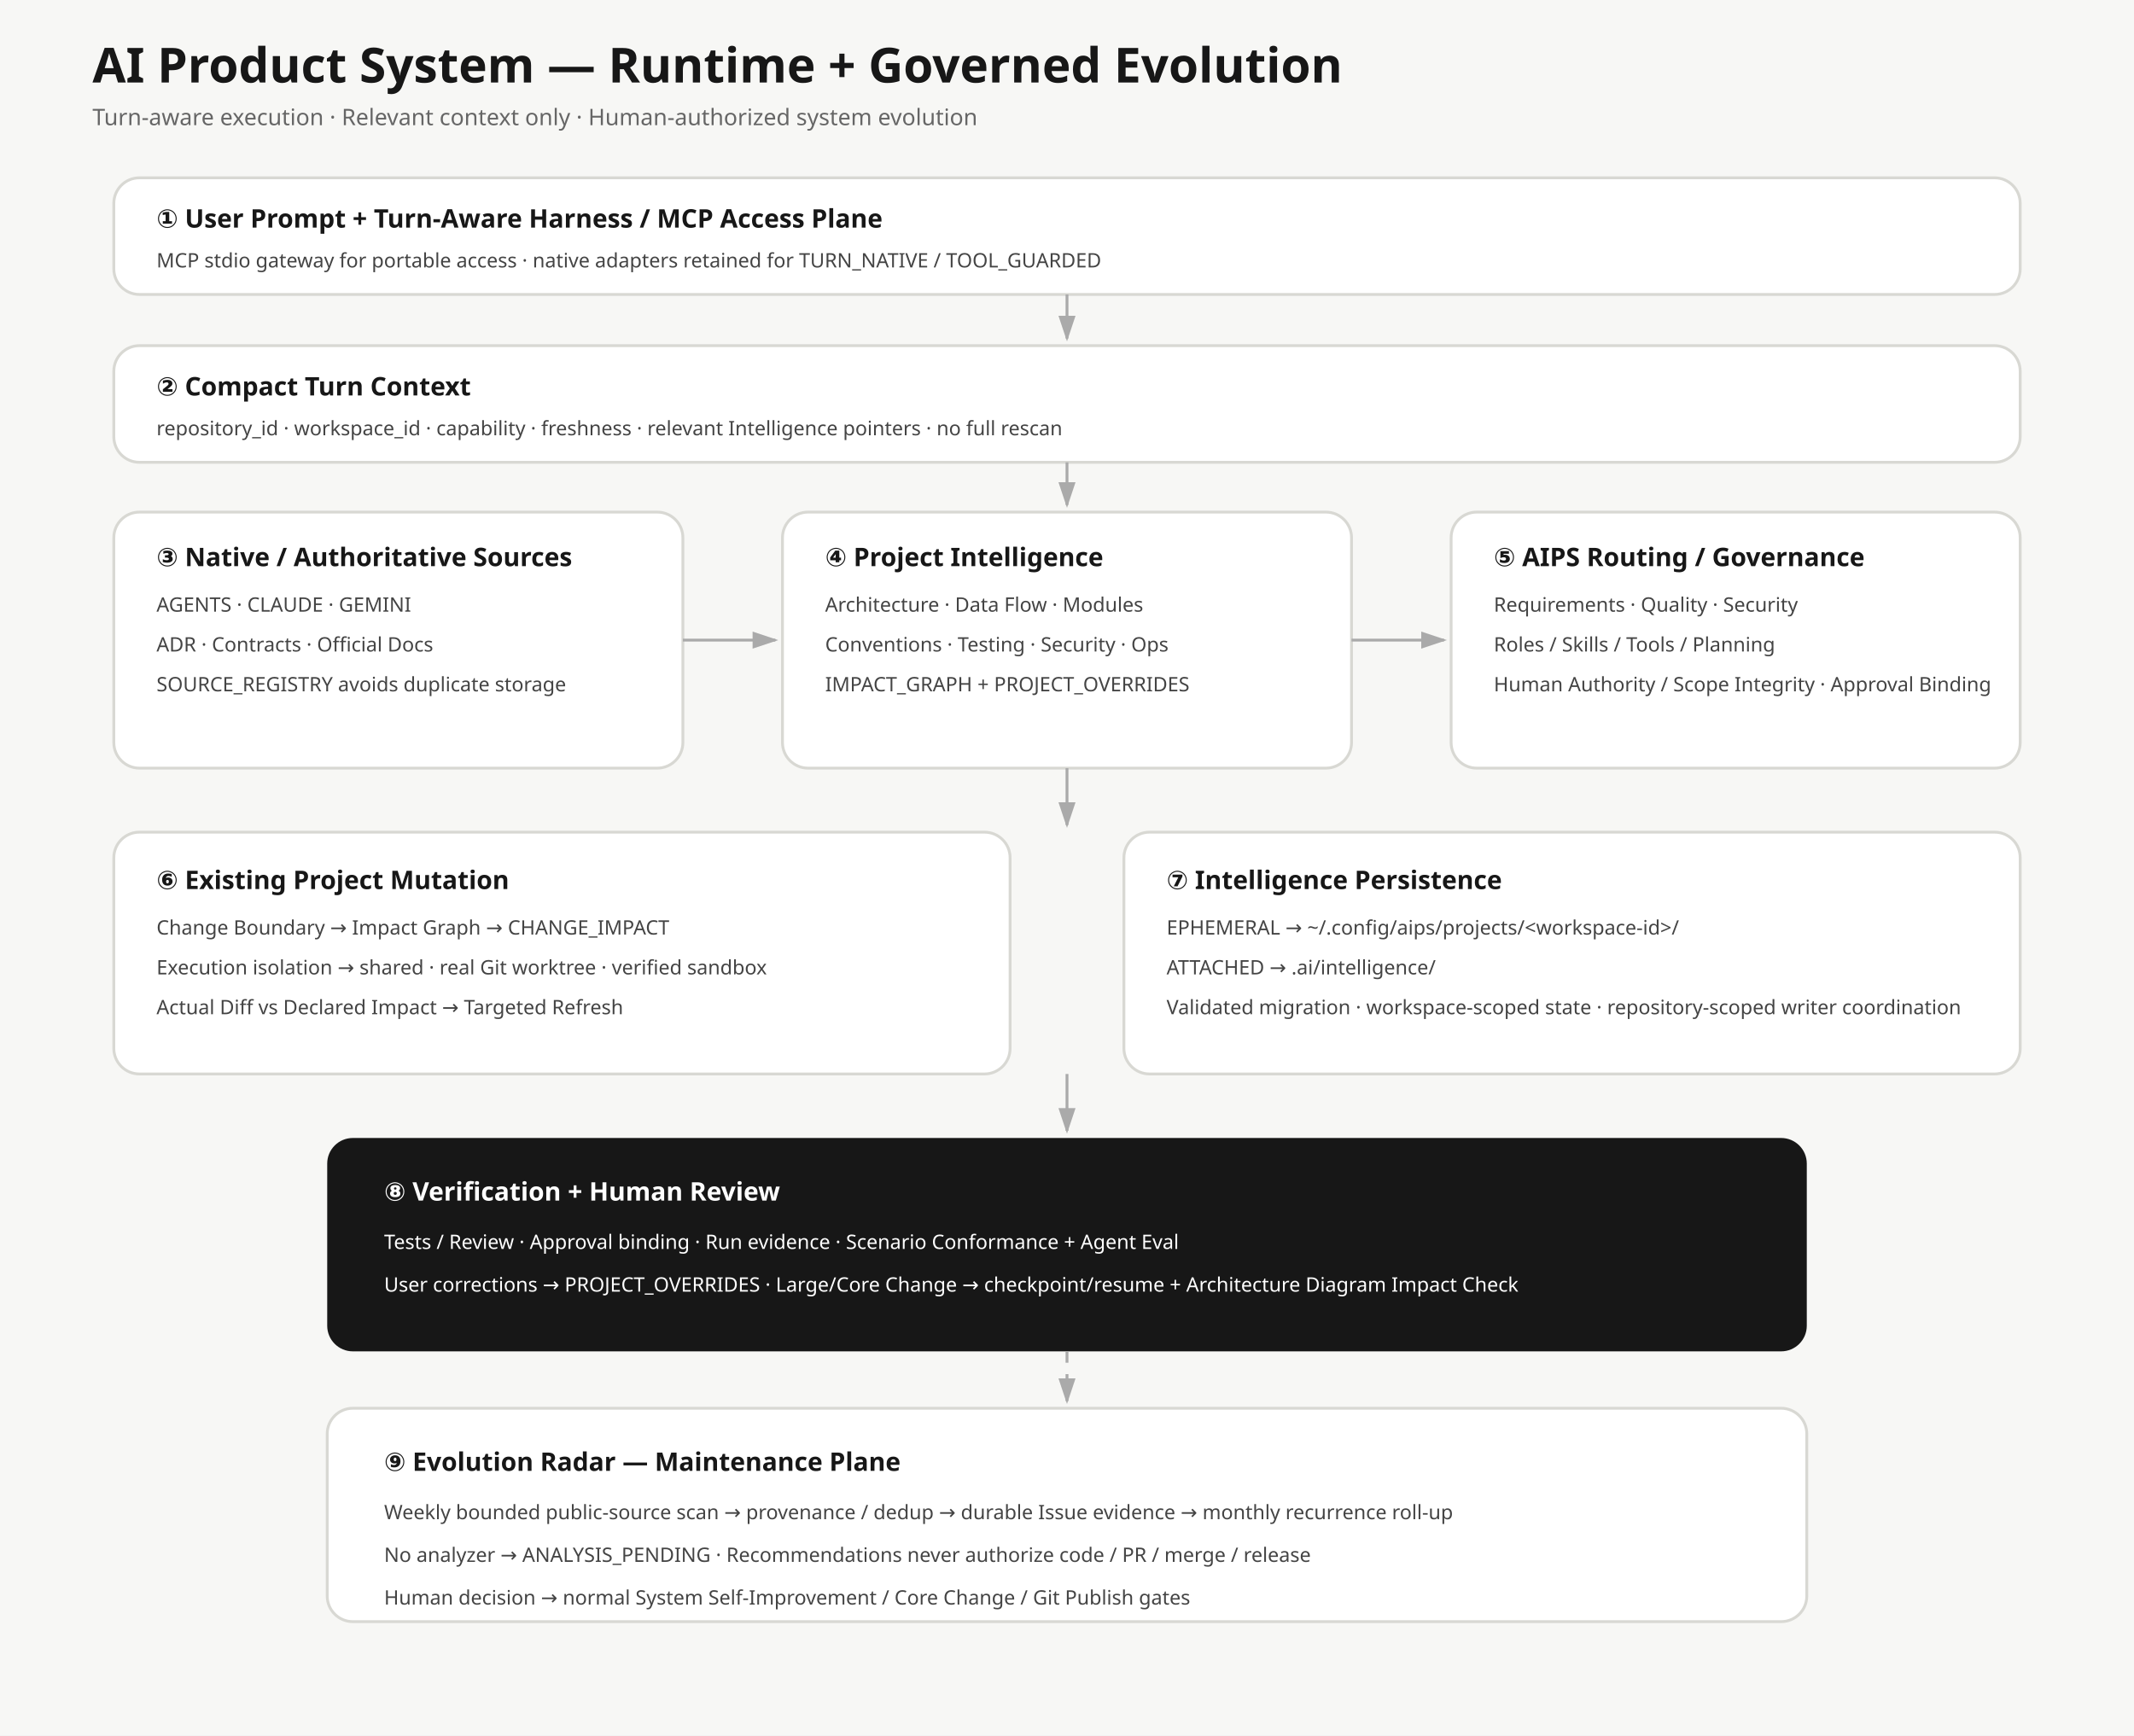
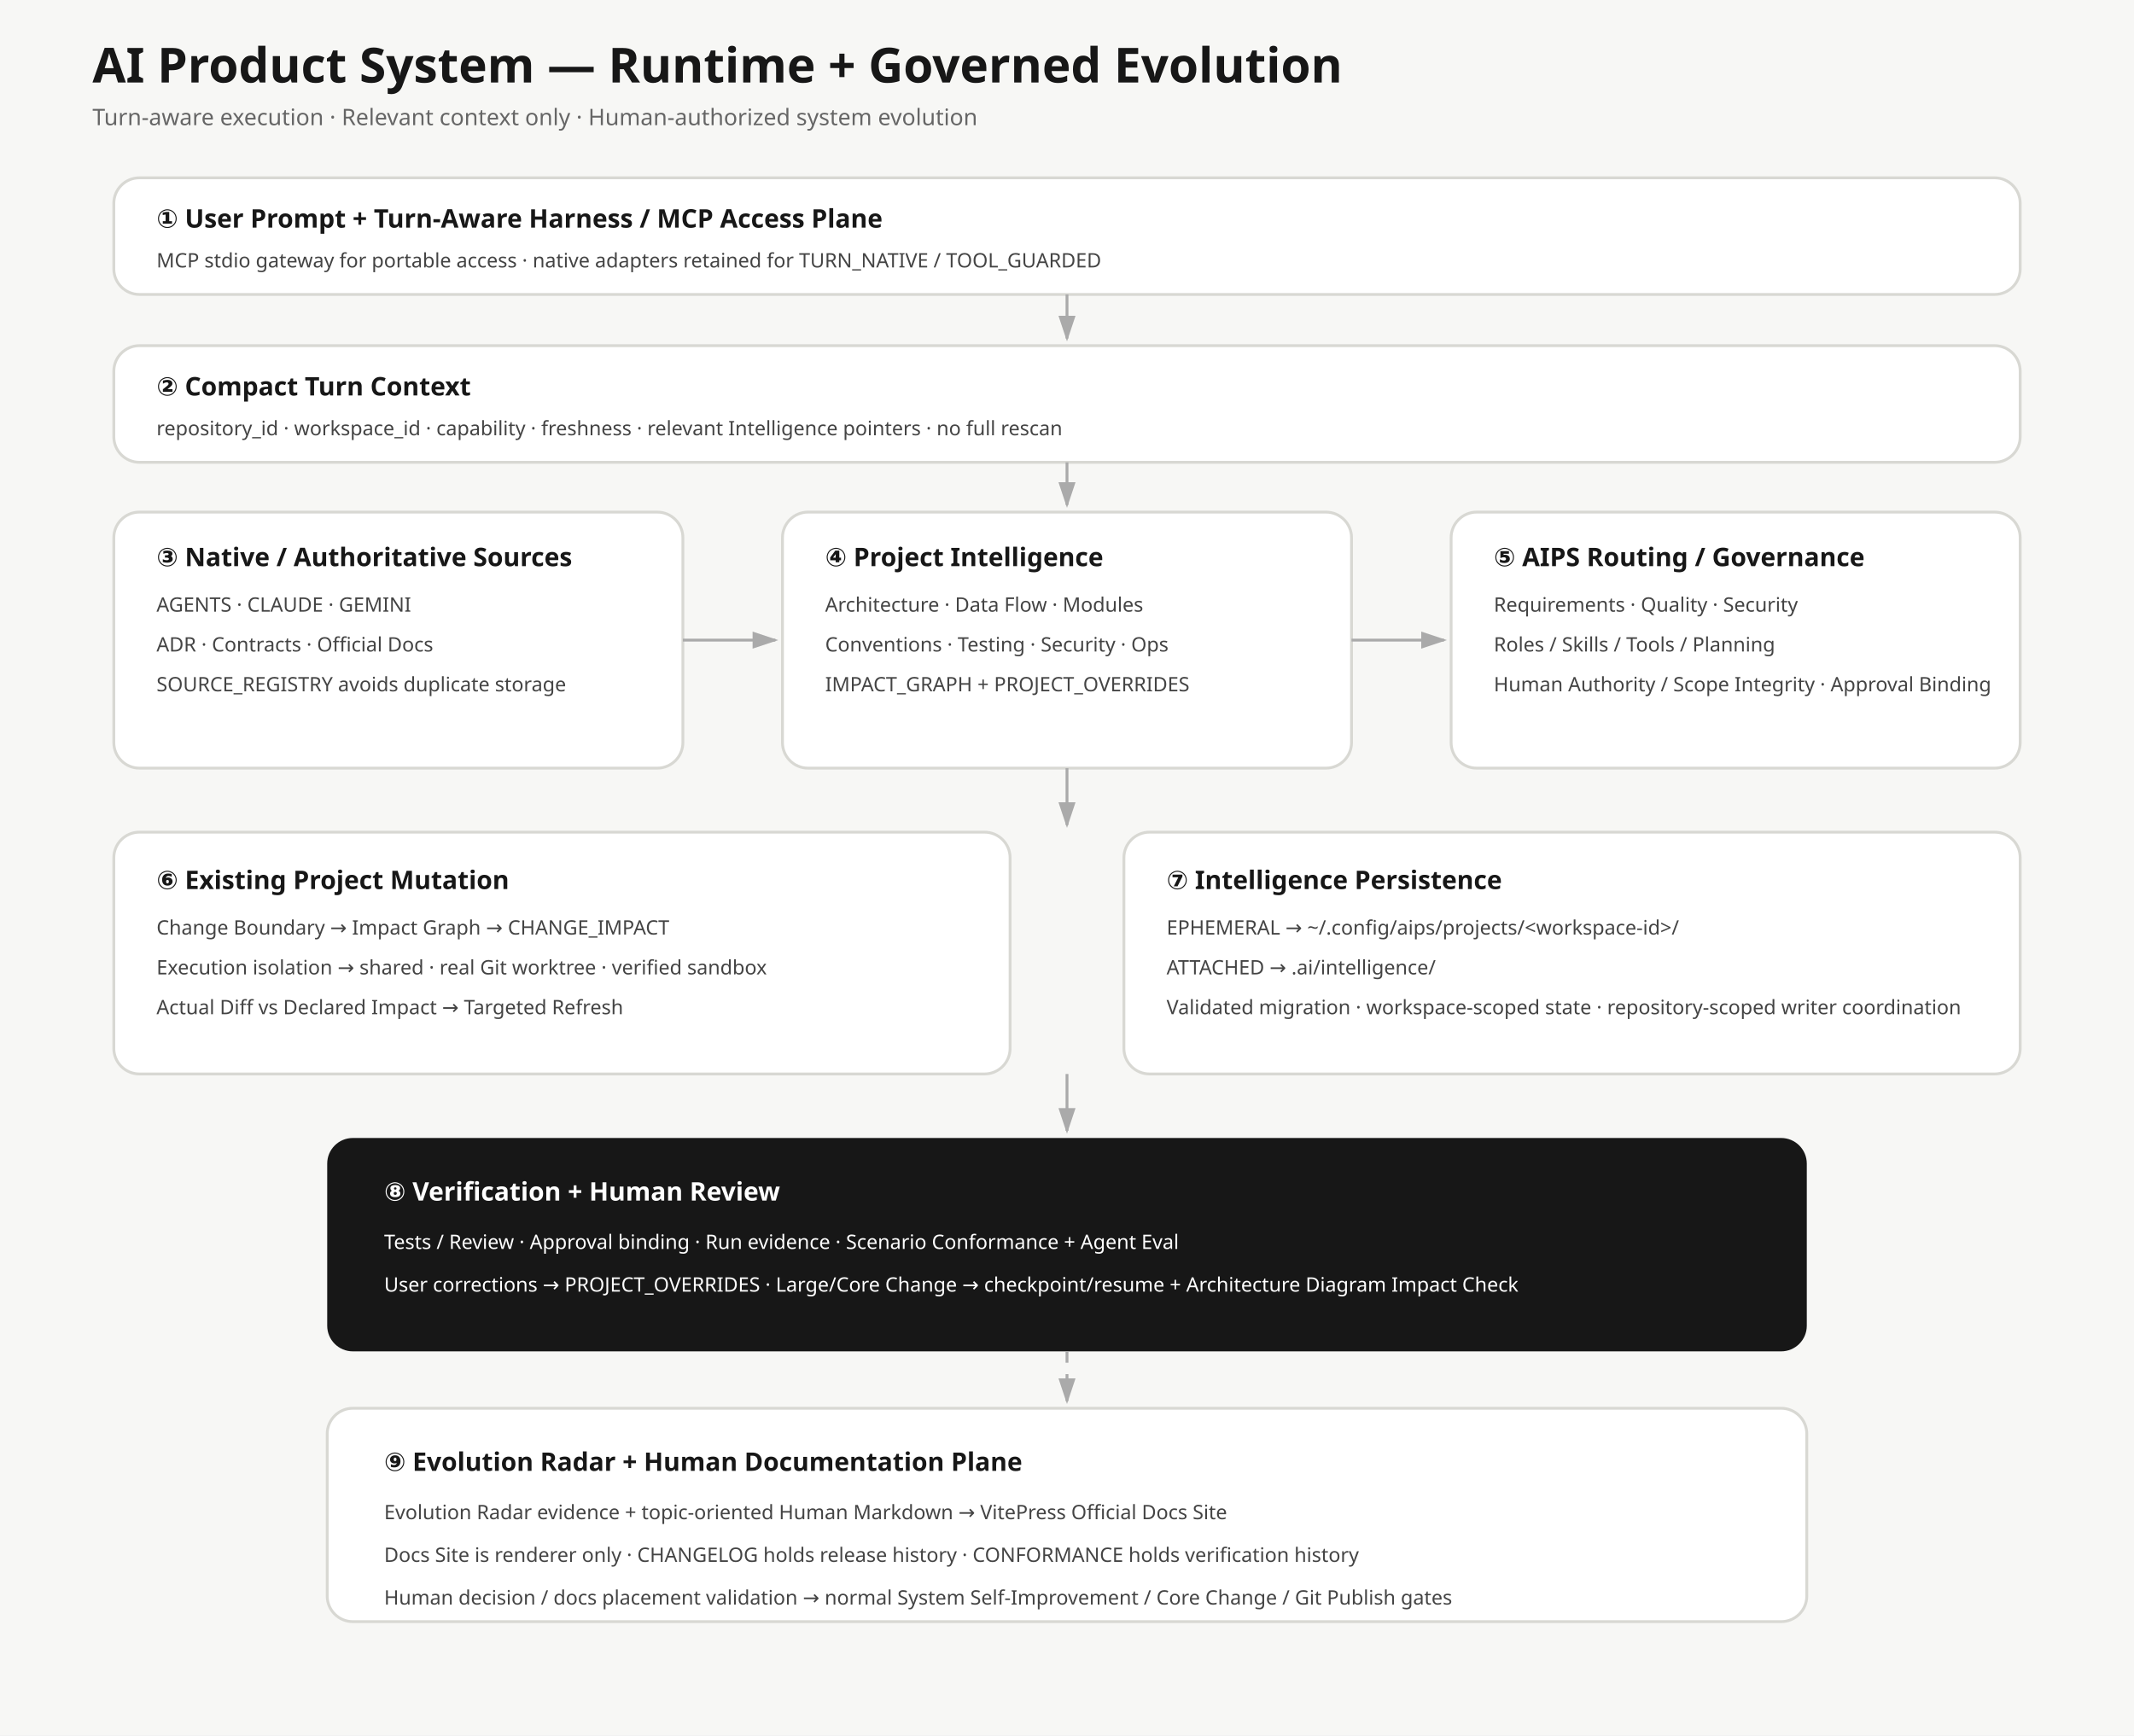
<svg xmlns="http://www.w3.org/2000/svg" width="1500" height="1220" viewBox="0 0 1500 1220">
  <rect width="1500" height="1220" fill="#f7f7f5" />
  <style>.title{font:700 34px system-ui,sans-serif;fill:#171717}.sub{font:400 16px system-ui,sans-serif;fill:#666}.h{font:700 18px system-ui,sans-serif;fill:#171717}.t{font:400 14px system-ui,sans-serif;fill:#444}.box{fill:#fff;stroke:#d8d8d3;stroke-width:2}.dark{fill:#171717}.white{fill:#fff}.line{stroke:#aaa;stroke-width:2;fill:none;marker-end:url(#a)}.dash{stroke:#aaa;stroke-width:2;stroke-dasharray:8 8;fill:none;marker-end:url(#a)}</style>
  <defs>
    <marker id="a" markerWidth="10" markerHeight="10" refX="8" refY="3" orient="auto">
      <path d="M0,0 L0,6 L9,3 z" fill="#aaa" />
    </marker>
  </defs>
  <text x="65" y="58" class="title">AI Product System — Runtime + Governed Evolution</text>
  <text x="65" y="88" class="sub">Turn-aware execution · Relevant context only · Human-authorized system evolution</text>
  <rect x="80" y="125" width="1340" height="82" rx="18" class="box" />
  <text x="110" y="160" class="h">① User Prompt + Turn-Aware Harness / MCP Access Plane</text>
  <text x="110" y="188" class="t">MCP stdio gateway for portable access · native adapters retained for TURN_NATIVE / TOOL_GUARDED</text>
  <path d="M750 207 L750 238" class="line" />
  <rect x="80" y="243" width="1340" height="82" rx="18" class="box" />
  <text x="110" y="278" class="h">② Compact Turn Context</text>
  <text x="110" y="306" class="t">repository_id · workspace_id · capability · freshness · relevant Intelligence pointers · no full rescan</text>
  <path d="M750 325 L750 355" class="line" />
  <rect x="80" y="360" width="400" height="180" rx="18" class="box" />
  <text x="110" y="398" class="h">③ Native / Authoritative Sources</text>
  <text x="110" y="430" class="t">AGENTS · CLAUDE · GEMINI</text>
  <text x="110" y="458" class="t">ADR · Contracts · Official Docs</text>
  <text x="110" y="486" class="t">SOURCE_REGISTRY avoids duplicate storage</text>
  <rect x="550" y="360" width="400" height="180" rx="18" class="box" />
  <text x="580" y="398" class="h">④ Project Intelligence</text>
  <text x="580" y="430" class="t">Architecture · Data Flow · Modules</text>
  <text x="580" y="458" class="t">Conventions · Testing · Security · Ops</text>
  <text x="580" y="486" class="t">IMPACT_GRAPH + PROJECT_OVERRIDES</text>
  <rect x="1020" y="360" width="400" height="180" rx="18" class="box" />
  <text x="1050" y="398" class="h">⑤ AIPS Routing / Governance</text>
  <text x="1050" y="430" class="t">Requirements · Quality · Security</text>
  <text x="1050" y="458" class="t">Roles / Skills / Tools / Planning</text>
  <text x="1050" y="486" class="t">Human Authority / Scope Integrity · Approval Binding</text>
  <path d="M480 450 L545 450" class="line" />
  <path d="M950 450 L1015 450" class="line" />
  <path d="M750 540 L750 580" class="line" />
  <rect x="80" y="585" width="630" height="170" rx="18" class="box" />
  <text x="110" y="625" class="h">⑥ Existing Project Mutation</text>
  <text x="110" y="657" class="t">Change Boundary → Impact Graph → CHANGE_IMPACT</text>
  <text x="110" y="685" class="t">Execution isolation → shared · real Git worktree · verified sandbox</text>
  <text x="110" y="713" class="t">Actual Diff vs Declared Impact → Targeted Refresh</text>
  <rect x="790" y="585" width="630" height="170" rx="18" class="box" />
  <text x="820" y="625" class="h">⑦ Intelligence Persistence</text>
  <text x="820" y="657" class="t">EPHEMERAL → ~/.config/aips/projects/&lt;workspace-id&gt;/</text>
  <text x="820" y="685" class="t">ATTACHED → .ai/intelligence/</text>
  <text x="820" y="713" class="t">Validated migration · workspace-scoped state · repository-scoped writer coordination</text>
  <path d="M750 755 L750 795" class="line" />
  <rect x="230" y="800" width="1040" height="150" rx="18" class="dark" />
  <text x="270" y="844" class="h white">⑧ Verification + Human Review</text>
  <text x="270" y="878" class="t white">Tests / Review · Approval binding · Run evidence · Scenario Conformance + Agent Eval</text>
  <text x="270" y="908" class="t white">User corrections → PROJECT_OVERRIDES · Large/Core Change → checkpoint/resume + Architecture Diagram Impact Check</text>
  <path d="M750 950 L750 985" class="dash" />
  <rect x="230" y="990" width="1040" height="150" rx="18" class="box" />
-   <text x="270" y="1034" class="h">⑨ Evolution Radar — Maintenance Plane</text>
-   <text x="270" y="1068" class="t">Weekly bounded public-source scan → provenance / dedup → durable Issue evidence → monthly recurrence roll-up</text>
-   <text x="270" y="1098" class="t">No analyzer → ANALYSIS_PENDING · Recommendations never authorize code / PR / merge / release</text>
-   <text x="270" y="1128" class="t">Human decision → normal System Self-Improvement / Core Change / Git Publish gates</text>
+   <text x="270" y="1034" class="h">⑨ Evolution Radar + Human Documentation Plane</text>
+   <text x="270" y="1068" class="t">Evolution Radar evidence + topic-oriented Human Markdown → VitePress Official Docs Site</text>
+   <text x="270" y="1098" class="t">Docs Site is renderer only · CHANGELOG holds release history · CONFORMANCE holds verification history</text>
+   <text x="270" y="1128" class="t">Human decision / docs placement validation → normal System Self-Improvement / Core Change / Git Publish gates</text>
</svg>
